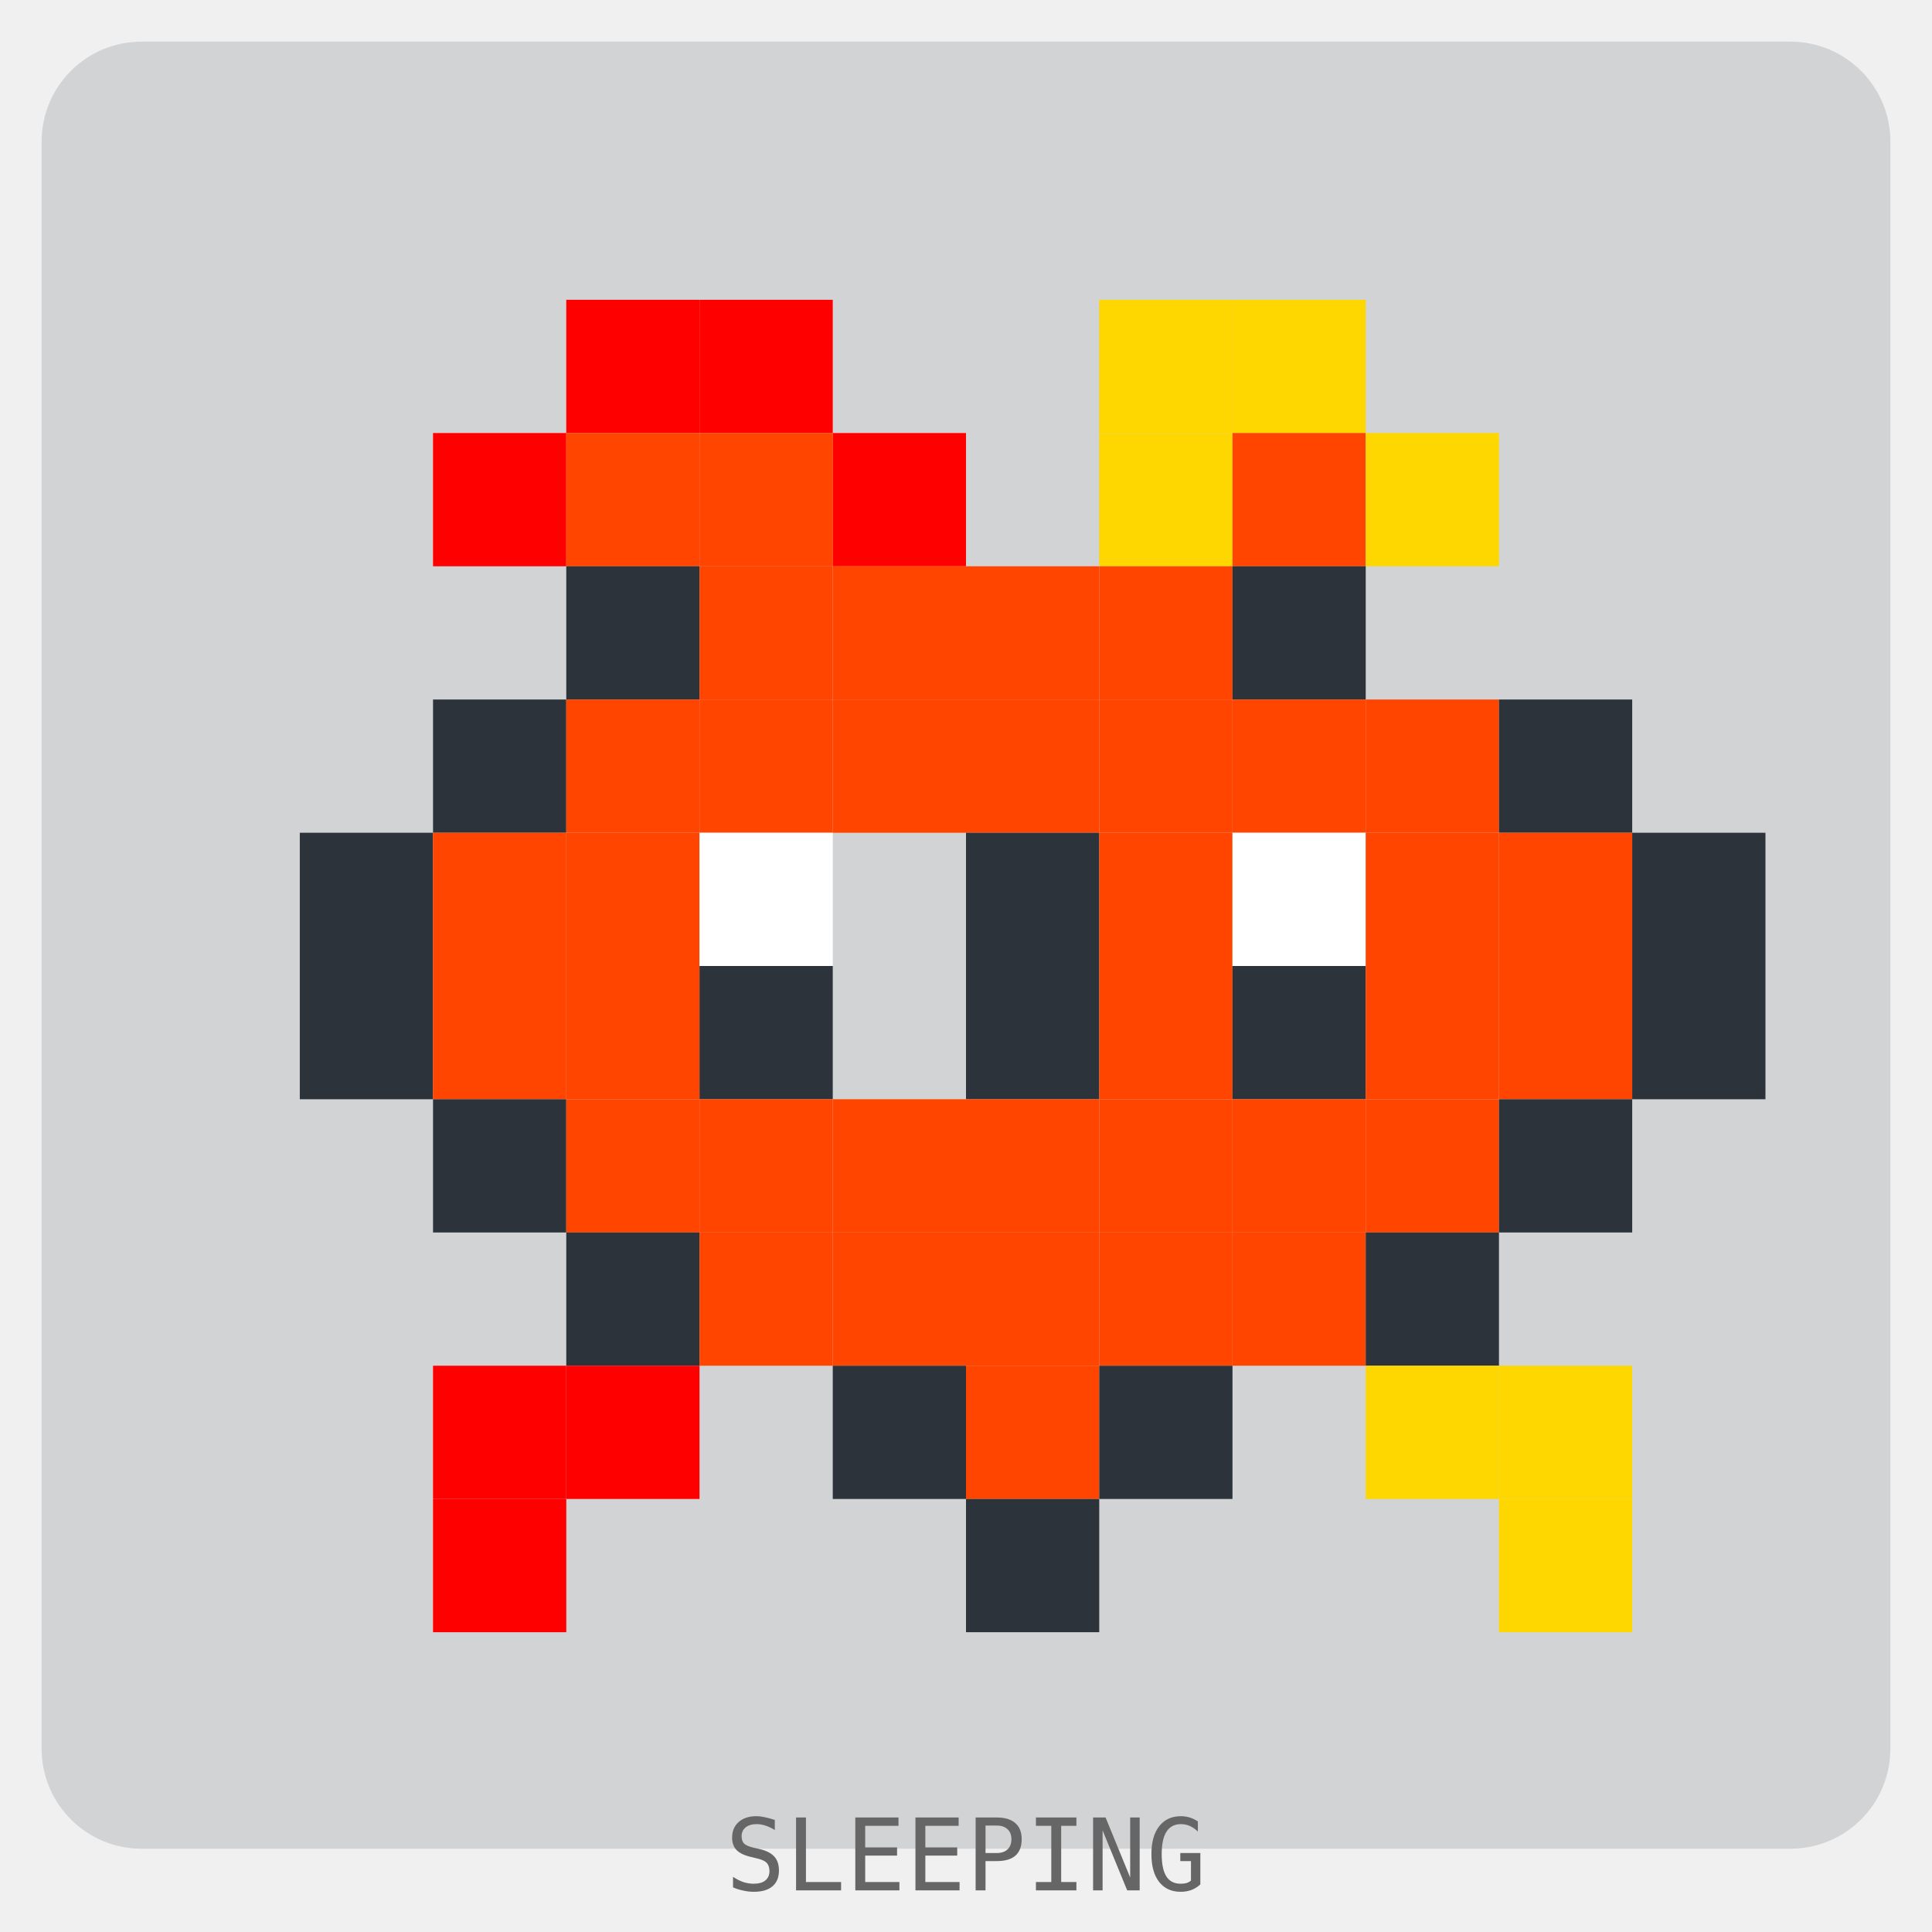
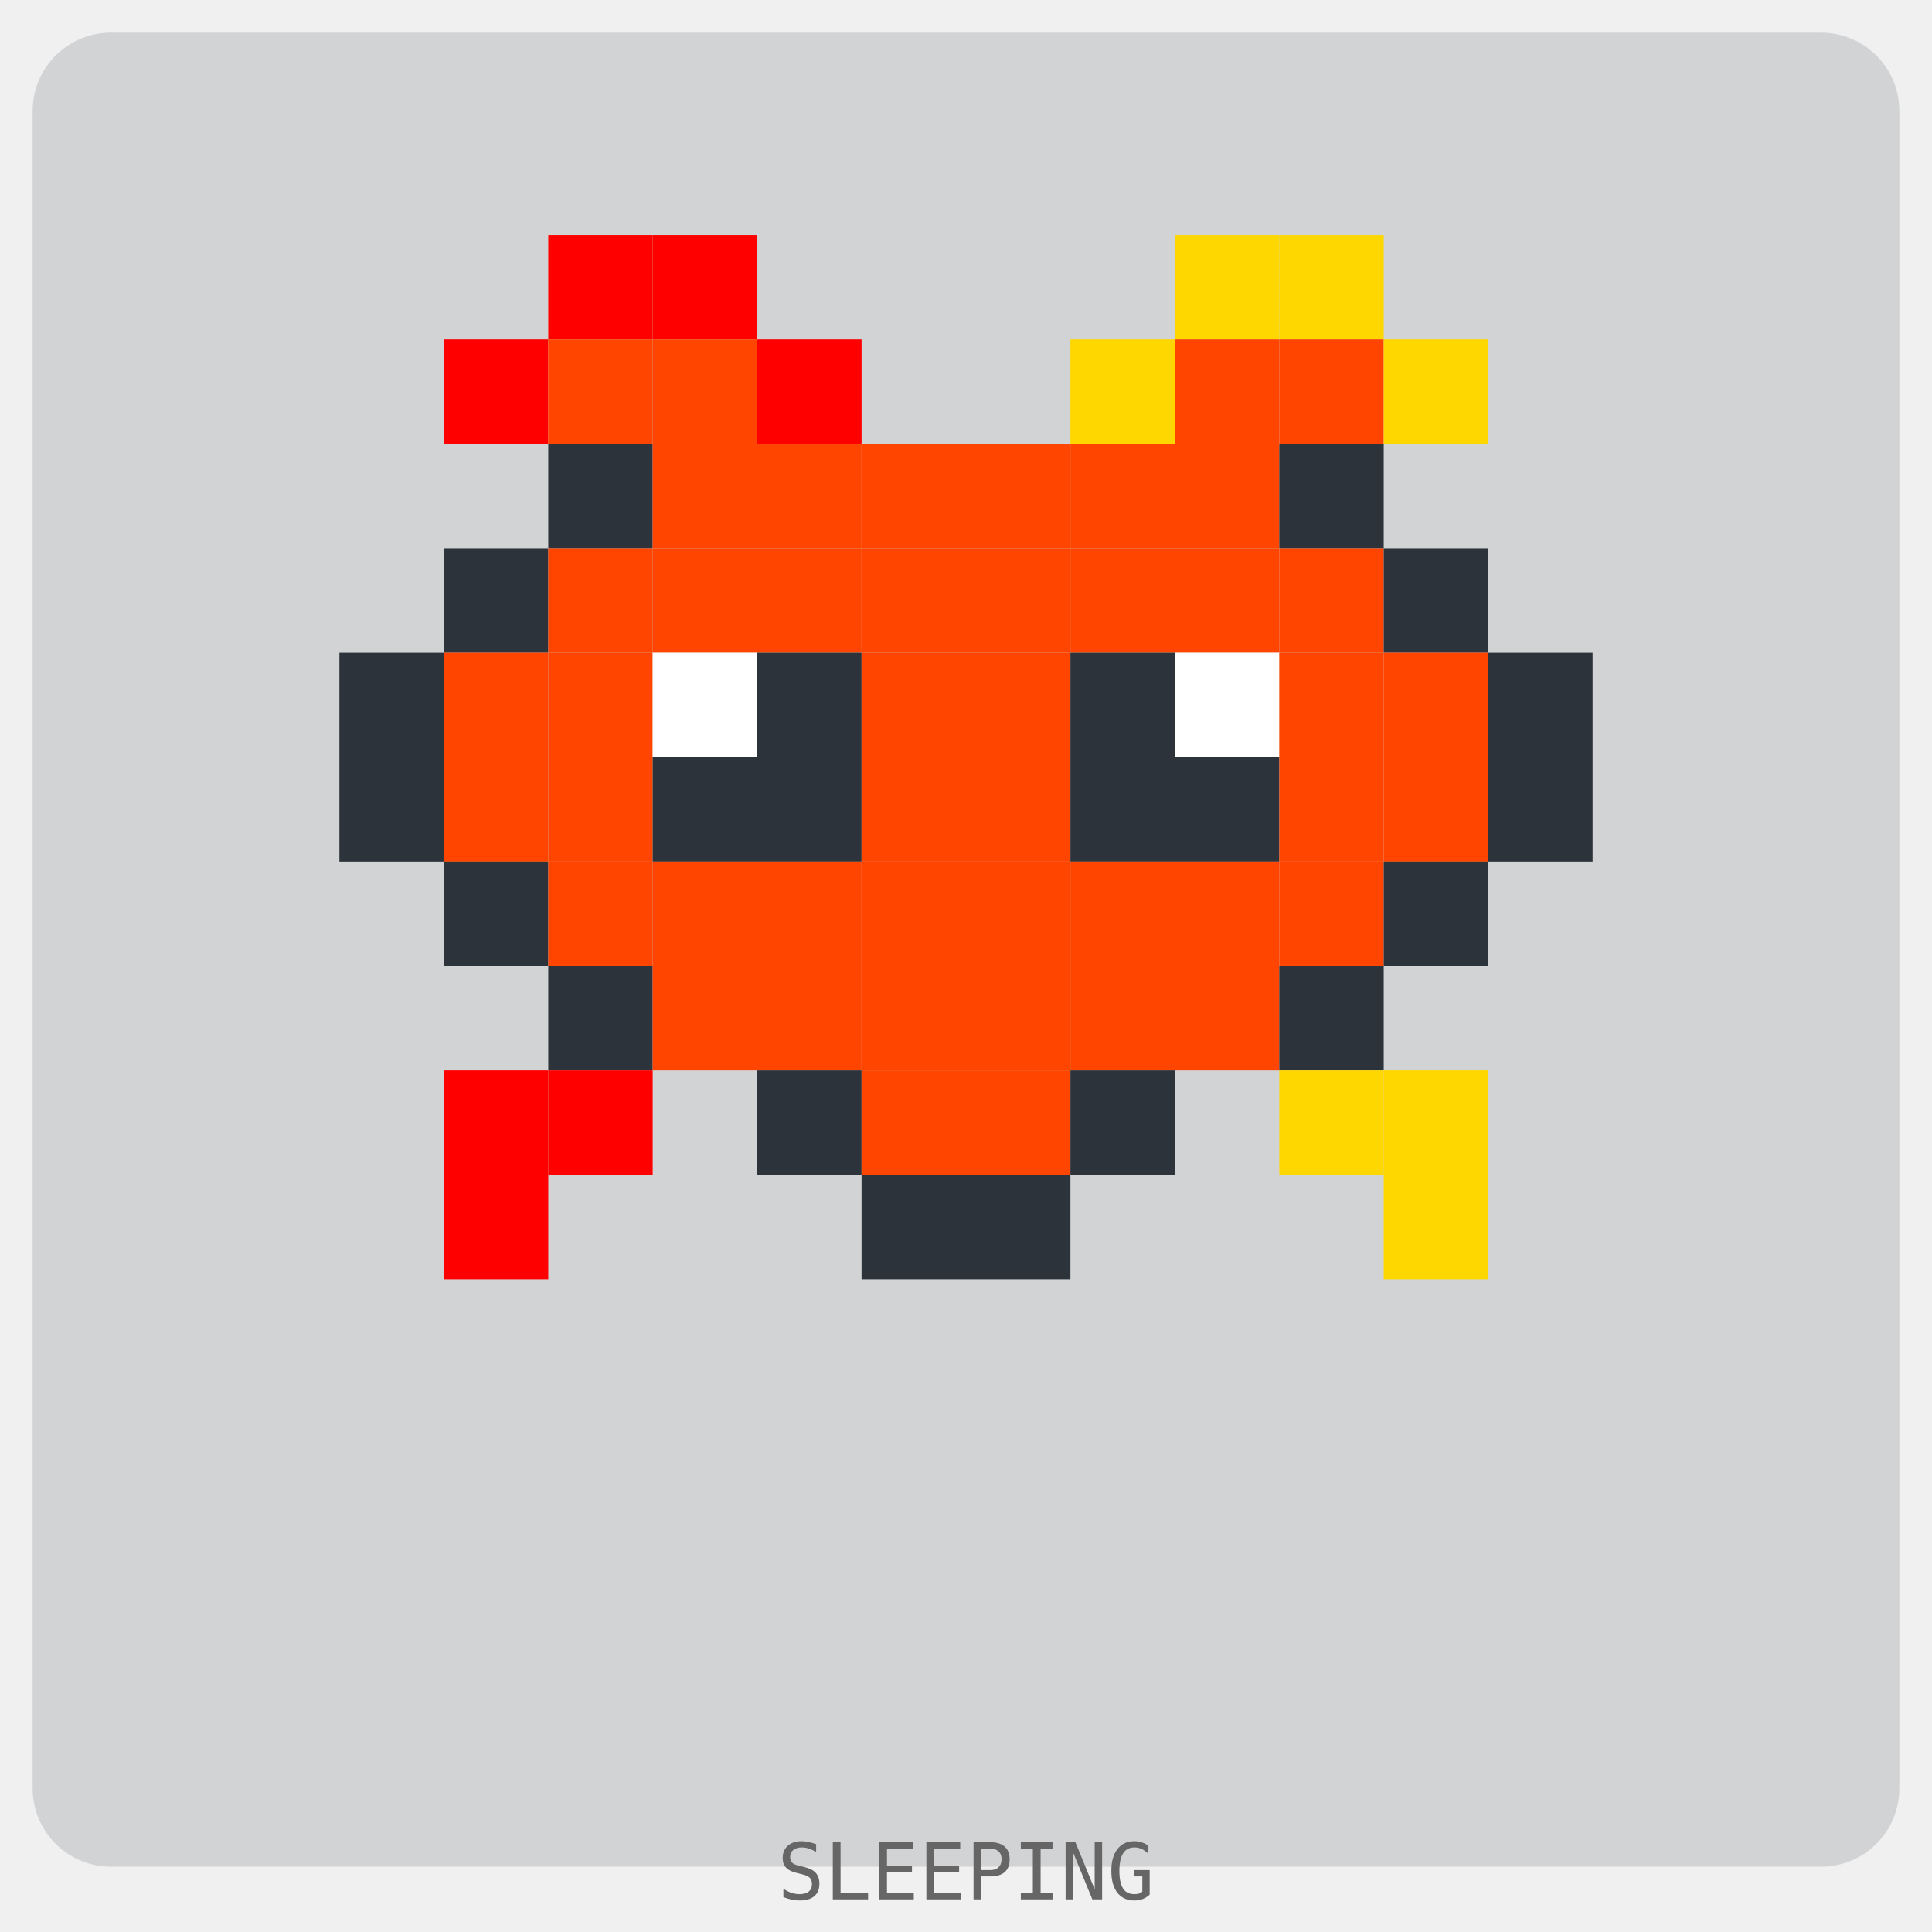
- <svg xmlns="http://www.w3.org/2000/svg" width="232" height="232" viewBox="0 0 232 232">
+ <svg xmlns="http://www.w3.org/2000/svg" width="296" height="296" viewBox="0 0 296 296">
  <style>.pet { transform-origin: center; }</style>
-   <rect x="5" y="5" width="222" height="217" rx="12" ry="12" fill="rgba(45, 51, 59, 0.15)" />
+   <rect x="5" y="5" width="286" height="281" rx="12" ry="12" fill="rgba(45, 51, 59, 0.15)" />
  <g transform="translate(20, 20)" opacity="1">
    <g class="pet">
-       <rect x="48" y="16" width="16" height="16" fill="#FF0000" />
      <rect x="64" y="16" width="16" height="16" fill="#FF0000" />
-       <rect x="112" y="16" width="16" height="16" fill="#FFD700" />
-       <rect x="128" y="16" width="16" height="16" fill="#FFD700" />
-       <rect x="32" y="32" width="16" height="16" fill="#FF0000" />
-       <rect x="48" y="32" width="16" height="16" fill="#ff4500" />
+       <rect x="80" y="16" width="16" height="16" fill="#FF0000" />
+       <rect x="160" y="16" width="16" height="16" fill="#FFD700" />
+       <rect x="176" y="16" width="16" height="16" fill="#FFD700" />
+       <rect x="48" y="32" width="16" height="16" fill="#FF0000" />
      <rect x="64" y="32" width="16" height="16" fill="#ff4500" />
-       <rect x="80" y="32" width="16" height="16" fill="#FF0000" />
-       <rect x="112" y="32" width="16" height="16" fill="#FFD700" />
-       <rect x="128" y="32" width="16" height="16" fill="#ff4500" />
+       <rect x="80" y="32" width="16" height="16" fill="#ff4500" />
+       <rect x="96" y="32" width="16" height="16" fill="#FF0000" />
      <rect x="144" y="32" width="16" height="16" fill="#FFD700" />
-       <rect x="48" y="48" width="16" height="16" fill="#2d333b" />
-       <rect x="64" y="48" width="16" height="16" fill="#ff4500" />
+       <rect x="160" y="32" width="16" height="16" fill="#ff4500" />
+       <rect x="176" y="32" width="16" height="16" fill="#ff4500" />
+       <rect x="192" y="32" width="16" height="16" fill="#FFD700" />
+       <rect x="64" y="48" width="16" height="16" fill="#2d333b" />
      <rect x="80" y="48" width="16" height="16" fill="#ff4500" />
      <rect x="96" y="48" width="16" height="16" fill="#ff4500" />
      <rect x="112" y="48" width="16" height="16" fill="#ff4500" />
-       <rect x="128" y="48" width="16" height="16" fill="#2d333b" />
-       <rect x="32" y="64" width="16" height="16" fill="#2d333b" />
-       <rect x="48" y="64" width="16" height="16" fill="#ff4500" />
+       <rect x="128" y="48" width="16" height="16" fill="#ff4500" />
+       <rect x="144" y="48" width="16" height="16" fill="#ff4500" />
+       <rect x="160" y="48" width="16" height="16" fill="#ff4500" />
+       <rect x="176" y="48" width="16" height="16" fill="#2d333b" />
+       <rect x="48" y="64" width="16" height="16" fill="#2d333b" />
      <rect x="64" y="64" width="16" height="16" fill="#ff4500" />
      <rect x="80" y="64" width="16" height="16" fill="#ff4500" />
      <rect x="96" y="64" width="16" height="16" fill="#ff4500" />
      <rect x="112" y="64" width="16" height="16" fill="#ff4500" />
      <rect x="128" y="64" width="16" height="16" fill="#ff4500" />
      <rect x="144" y="64" width="16" height="16" fill="#ff4500" />
-       <rect x="160" y="64" width="16" height="16" fill="#2d333b" />
-       <rect x="16" y="80" width="16" height="16" fill="#2d333b" />
-       <rect x="32" y="80" width="16" height="16" fill="#ff4500" />
+       <rect x="160" y="64" width="16" height="16" fill="#ff4500" />
+       <rect x="176" y="64" width="16" height="16" fill="#ff4500" />
+       <rect x="192" y="64" width="16" height="16" fill="#2d333b" />
+       <rect x="32" y="80" width="16" height="16" fill="#2d333b" />
      <rect x="48" y="80" width="16" height="16" fill="#ff4500" />
-       <rect x="64" y="80" width="16" height="16" fill="#ffffff" />
+       <rect x="64" y="80" width="16" height="16" fill="#ff4500" />
+       <rect x="80" y="80" width="16" height="16" fill="#ffffff" />
      <rect x="96" y="80" width="16" height="16" fill="#2d333b" />
      <rect x="112" y="80" width="16" height="16" fill="#ff4500" />
-       <rect x="128" y="80" width="16" height="16" fill="#ffffff" />
-       <rect x="144" y="80" width="16" height="16" fill="#ff4500" />
-       <rect x="160" y="80" width="16" height="16" fill="#ff4500" />
-       <rect x="176" y="80" width="16" height="16" fill="#2d333b" />
-       <rect x="16" y="96" width="16" height="16" fill="#2d333b" />
-       <rect x="32" y="96" width="16" height="16" fill="#ff4500" />
+       <rect x="128" y="80" width="16" height="16" fill="#ff4500" />
+       <rect x="144" y="80" width="16" height="16" fill="#2d333b" />
+       <rect x="160" y="80" width="16" height="16" fill="#ffffff" />
+       <rect x="176" y="80" width="16" height="16" fill="#ff4500" />
+       <rect x="192" y="80" width="16" height="16" fill="#ff4500" />
+       <rect x="208" y="80" width="16" height="16" fill="#2d333b" />
+       <rect x="32" y="96" width="16" height="16" fill="#2d333b" />
      <rect x="48" y="96" width="16" height="16" fill="#ff4500" />
-       <rect x="64" y="96" width="16" height="16" fill="#2d333b" />
+       <rect x="64" y="96" width="16" height="16" fill="#ff4500" />
+       <rect x="80" y="96" width="16" height="16" fill="#2d333b" />
      <rect x="96" y="96" width="16" height="16" fill="#2d333b" />
      <rect x="112" y="96" width="16" height="16" fill="#ff4500" />
-       <rect x="128" y="96" width="16" height="16" fill="#2d333b" />
-       <rect x="144" y="96" width="16" height="16" fill="#ff4500" />
-       <rect x="160" y="96" width="16" height="16" fill="#ff4500" />
-       <rect x="176" y="96" width="16" height="16" fill="#2d333b" />
-       <rect x="32" y="112" width="16" height="16" fill="#2d333b" />
-       <rect x="48" y="112" width="16" height="16" fill="#ff4500" />
+       <rect x="128" y="96" width="16" height="16" fill="#ff4500" />
+       <rect x="144" y="96" width="16" height="16" fill="#2d333b" />
+       <rect x="160" y="96" width="16" height="16" fill="#2d333b" />
+       <rect x="176" y="96" width="16" height="16" fill="#ff4500" />
+       <rect x="192" y="96" width="16" height="16" fill="#ff4500" />
+       <rect x="208" y="96" width="16" height="16" fill="#2d333b" />
+       <rect x="48" y="112" width="16" height="16" fill="#2d333b" />
      <rect x="64" y="112" width="16" height="16" fill="#ff4500" />
      <rect x="80" y="112" width="16" height="16" fill="#ff4500" />
      <rect x="96" y="112" width="16" height="16" fill="#ff4500" />
      <rect x="112" y="112" width="16" height="16" fill="#ff4500" />
      <rect x="128" y="112" width="16" height="16" fill="#ff4500" />
      <rect x="144" y="112" width="16" height="16" fill="#ff4500" />
-       <rect x="160" y="112" width="16" height="16" fill="#2d333b" />
-       <rect x="48" y="128" width="16" height="16" fill="#2d333b" />
-       <rect x="64" y="128" width="16" height="16" fill="#ff4500" />
+       <rect x="160" y="112" width="16" height="16" fill="#ff4500" />
+       <rect x="176" y="112" width="16" height="16" fill="#ff4500" />
+       <rect x="192" y="112" width="16" height="16" fill="#2d333b" />
+       <rect x="64" y="128" width="16" height="16" fill="#2d333b" />
      <rect x="80" y="128" width="16" height="16" fill="#ff4500" />
      <rect x="96" y="128" width="16" height="16" fill="#ff4500" />
      <rect x="112" y="128" width="16" height="16" fill="#ff4500" />
      <rect x="128" y="128" width="16" height="16" fill="#ff4500" />
-       <rect x="144" y="128" width="16" height="16" fill="#2d333b" />
-       <rect x="32" y="144" width="16" height="16" fill="#FF0000" />
+       <rect x="144" y="128" width="16" height="16" fill="#ff4500" />
+       <rect x="160" y="128" width="16" height="16" fill="#ff4500" />
+       <rect x="176" y="128" width="16" height="16" fill="#2d333b" />
      <rect x="48" y="144" width="16" height="16" fill="#FF0000" />
-       <rect x="80" y="144" width="16" height="16" fill="#2d333b" />
-       <rect x="96" y="144" width="16" height="16" fill="#ff4500" />
-       <rect x="112" y="144" width="16" height="16" fill="#2d333b" />
-       <rect x="144" y="144" width="16" height="16" fill="#FFD700" />
-       <rect x="160" y="144" width="16" height="16" fill="#FFD700" />
-       <rect x="32" y="160" width="16" height="16" fill="#FF0000" />
-       <rect x="96" y="160" width="16" height="16" fill="#2d333b" />
-       <rect x="160" y="160" width="16" height="16" fill="#FFD700" />
+       <rect x="64" y="144" width="16" height="16" fill="#FF0000" />
+       <rect x="96" y="144" width="16" height="16" fill="#2d333b" />
+       <rect x="112" y="144" width="16" height="16" fill="#ff4500" />
+       <rect x="128" y="144" width="16" height="16" fill="#ff4500" />
+       <rect x="144" y="144" width="16" height="16" fill="#2d333b" />
+       <rect x="176" y="144" width="16" height="16" fill="#FFD700" />
+       <rect x="192" y="144" width="16" height="16" fill="#FFD700" />
+       <rect x="48" y="160" width="16" height="16" fill="#FF0000" />
+       <rect x="112" y="160" width="16" height="16" fill="#2d333b" />
+       <rect x="128" y="160" width="16" height="16" fill="#2d333b" />
+       <rect x="192" y="160" width="16" height="16" fill="#FFD700" />
      <animateTransform attributeName="transform" type="scale" values="1 1; 1.02 0.98; 1 1" dur="2s" repeatCount="indefinite" />
    </g>
  </g>
-   <text x="50%" y="227" text-anchor="middle" font-family="monospace" font-size="12" fill="#666">SLEEPING</text>
+   <text x="50%" y="291" text-anchor="middle" font-family="monospace" font-size="12" fill="#666">SLEEPING</text>
</svg>
